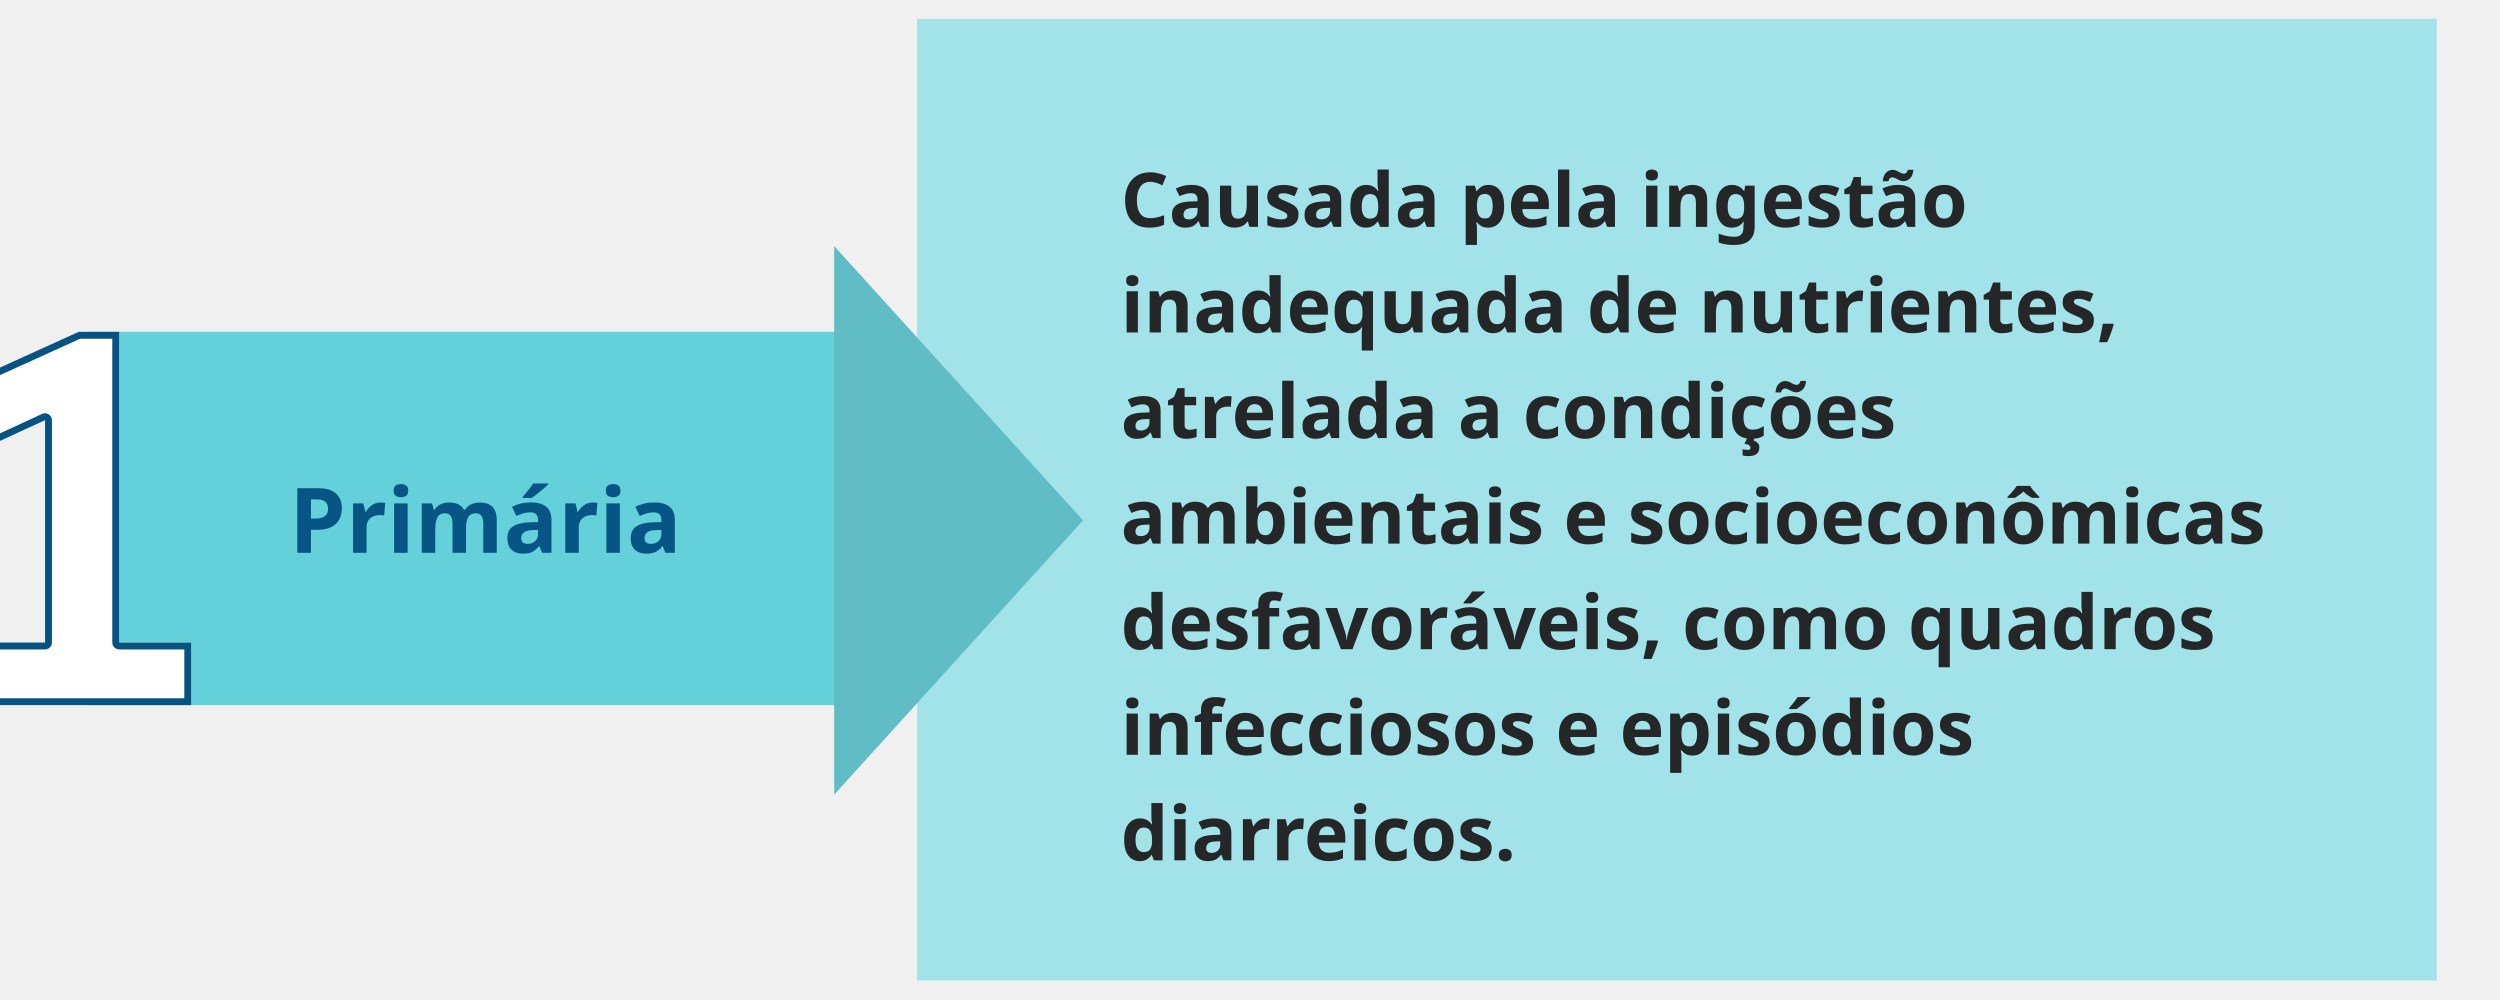
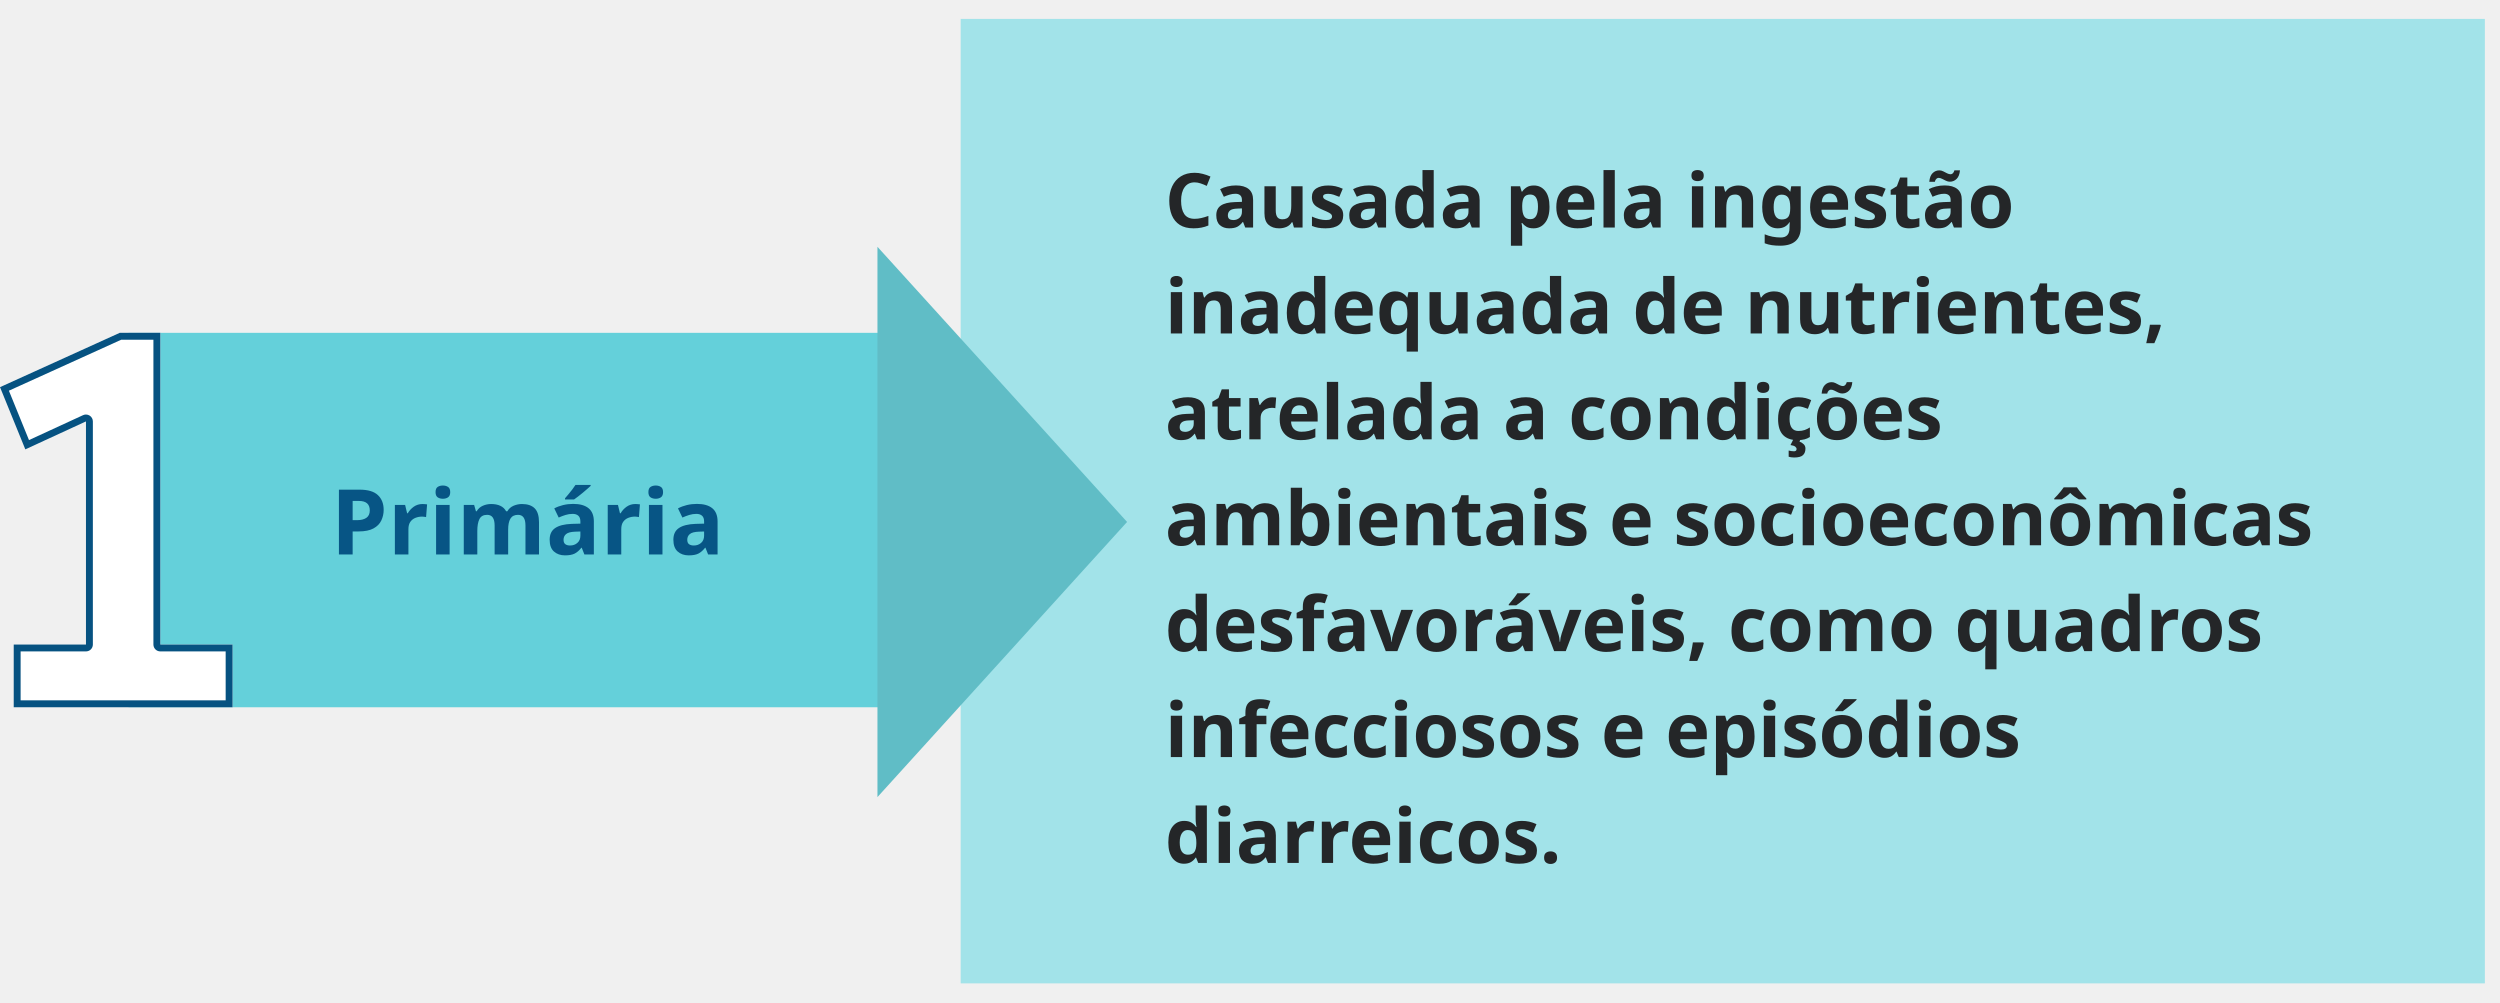
- <svg xmlns="http://www.w3.org/2000/svg" width="663" height="265" viewBox="0 0 663 265" fill="none">
-   <g id="Property 1=default">
-     <path id="Vector" d="M223.201 88H23.201V187H223.201V88Z" fill="#64D0DA" />
-     <path id="Vector_2" d="M646.218 5H243.218V260H646.218V5Z" fill="#A2E3E9" />
+ <svg xmlns="http://www.w3.org/2000/svg" width="661" height="265" viewBox="0 0 661 265" fill="none">
+   <g id="Component 32">
+     <path id="Vector" d="M233.983 88H33.983V187H233.983V88Z" fill="#64D0DA" />
+     <path id="Vector_2" d="M657 5H254V260H657V5Z" fill="#A2E3E9" />
    <g id="Group">
      <g id="Group_2">
-         <path id="Vector_3" d="M31.606 88V170.407H50.709V187H-7.157V170.407H11.946V111.425L-4.089 118.815L-10.782 102.362L20.87 88H31.606Z" fill="white" />
-         <path id="Vector_4" d="M29.78 89.826V170.407C29.78 171.416 30.598 172.233 31.606 172.233H48.883V185.174H-5.331V172.233H11.946C12.954 172.233 13.772 171.416 13.772 170.407V111.425C13.772 110.802 13.455 110.223 12.931 109.888C12.632 109.697 12.29 109.599 11.946 109.599C11.686 109.599 11.426 109.655 11.182 109.767L-3.118 116.357L-8.43 103.299L21.264 89.825L29.78 89.826ZM31.606 88H20.869L-10.782 102.362L-4.089 118.815L11.946 111.425V170.407H-7.157V187H50.71V170.407H31.607L31.606 88Z" fill="#065281" />
+         <path id="Vector_3" d="M42.389 88V170.407H61.491V187H3.625V170.407H22.728V111.425L6.693 118.815L0 102.362L31.652 88H42.389Z" fill="white" />
+         <path id="Vector_4" d="M40.563 89.826V170.407C40.563 171.416 41.38 172.233 42.389 172.233H59.666V185.174H5.451V172.233H22.728C23.737 172.233 24.554 171.416 24.554 170.407V111.425C24.554 110.802 24.237 110.223 23.713 109.888C23.414 109.697 23.072 109.599 22.728 109.599C22.468 109.599 22.208 109.655 21.964 109.767L7.664 116.357L2.352 103.299L32.047 89.825L40.563 89.826ZM42.389 88H31.651L0 102.362L6.693 118.815L22.728 111.425V170.407H3.625V187H61.492V170.407H42.389L42.389 88Z" fill="#065281" />
      </g>
    </g>
    <text id="PrimÃ¡ria" fill="#075585" xml:space="preserve" style="white-space: pre" font-family="'Montserrat', sans-serif" font-size="24" font-weight="bold" letter-spacing="0em">
-       <tspan x="76.686" y="146.604">Primária</tspan>
+       <tspan x="87.457" y="146.604">Primária</tspan>
    </text>
    <text id="Causada pela ingestÃ£o inadequada de nutrientes, atrelada a condiÃ§Ãµes ambientais e socioeconÃ´micas desfavorÃ¡veis, como quadros infecciosos e episÃ³dios diarreicos." fill="#242628" xml:space="preserve" style="white-space: pre" font-family="'Montserrat', sans-serif" font-size="20" font-weight="600" letter-spacing="0em">
-       <tspan x="297.218" y="60.17">Causada pela ingestão </tspan>
-       <tspan x="297.218" y="88.17">inadequada de nutrientes, </tspan>
-       <tspan x="297.218" y="116.17">atrelada a condições </tspan>
-       <tspan x="297.218" y="144.17">ambientais e socioeconômicas </tspan>
-       <tspan x="297.218" y="172.17">desfavoráveis, como quadros </tspan>
-       <tspan x="297.218" y="200.17">infecciosos e episódios </tspan>
-       <tspan x="297.218" y="228.17">diarreicos.</tspan>
+       <tspan x="308" y="60.17">Causada pela ingestão </tspan>
+       <tspan x="308" y="88.17">inadequada de nutrientes, </tspan>
+       <tspan x="308" y="116.17">atrelada a condições </tspan>
+       <tspan x="308" y="144.17">ambientais e socioeconômicas </tspan>
+       <tspan x="308" y="172.17">desfavoráveis, como quadros </tspan>
+       <tspan x="308" y="200.17">infecciosos e episódios </tspan>
+       <tspan x="308" y="228.17">diarreicos.</tspan>
    </text>
-     <path id="Polygon 1" d="M287.218 138L221.218 210.746L221.218 65.254L287.218 138Z" fill="#60BDC6" />
+     <path id="Polygon 1" d="M298 138L232 210.746L232 65.254L298 138Z" fill="#60BDC6" />
  </g>
</svg>
